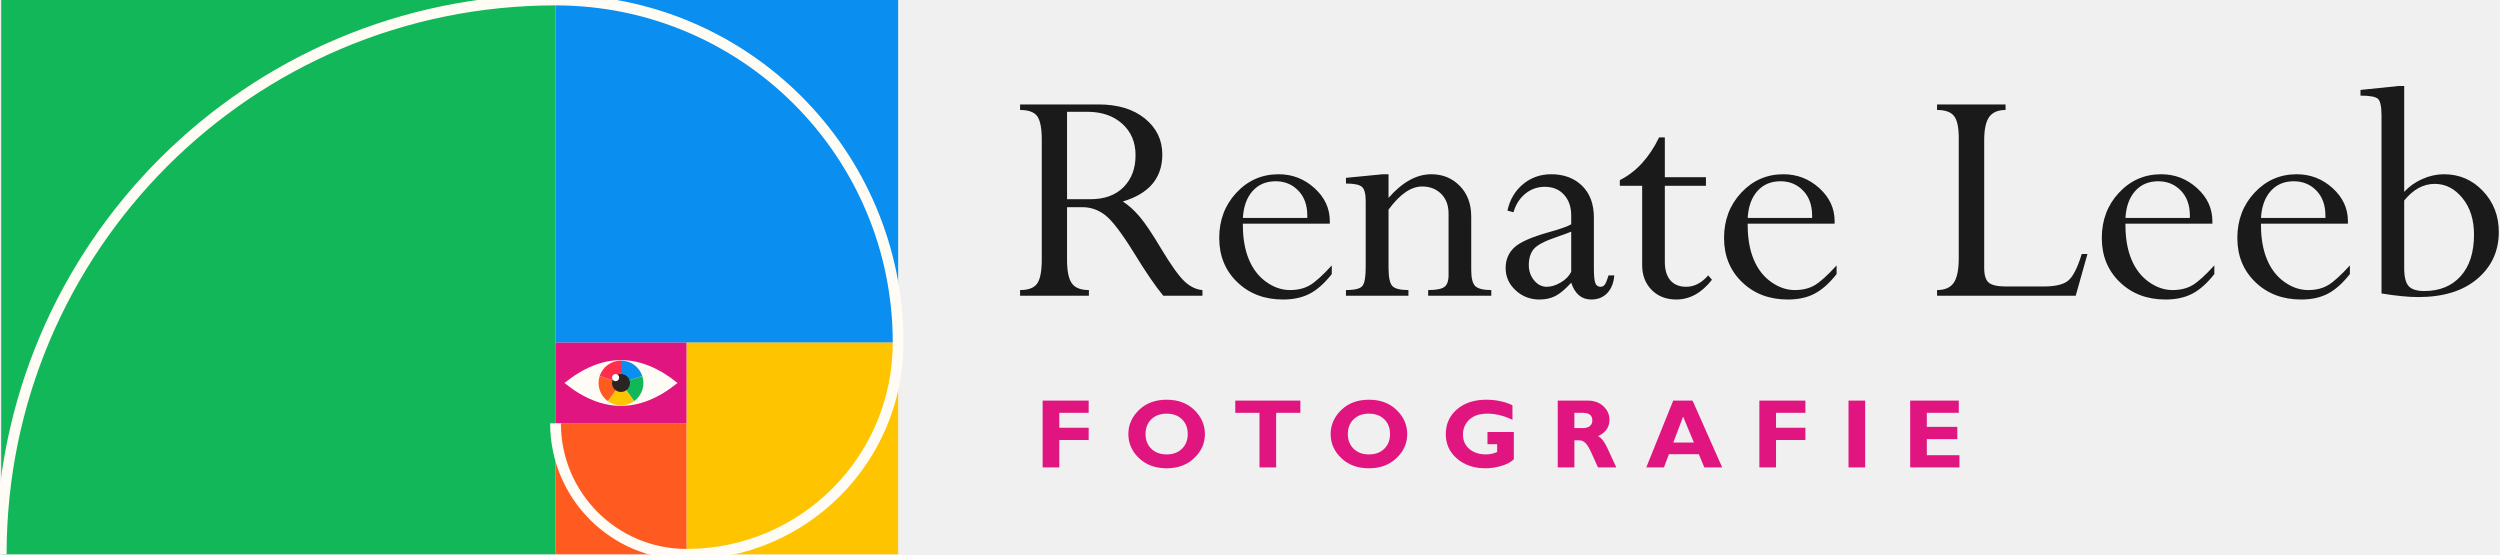
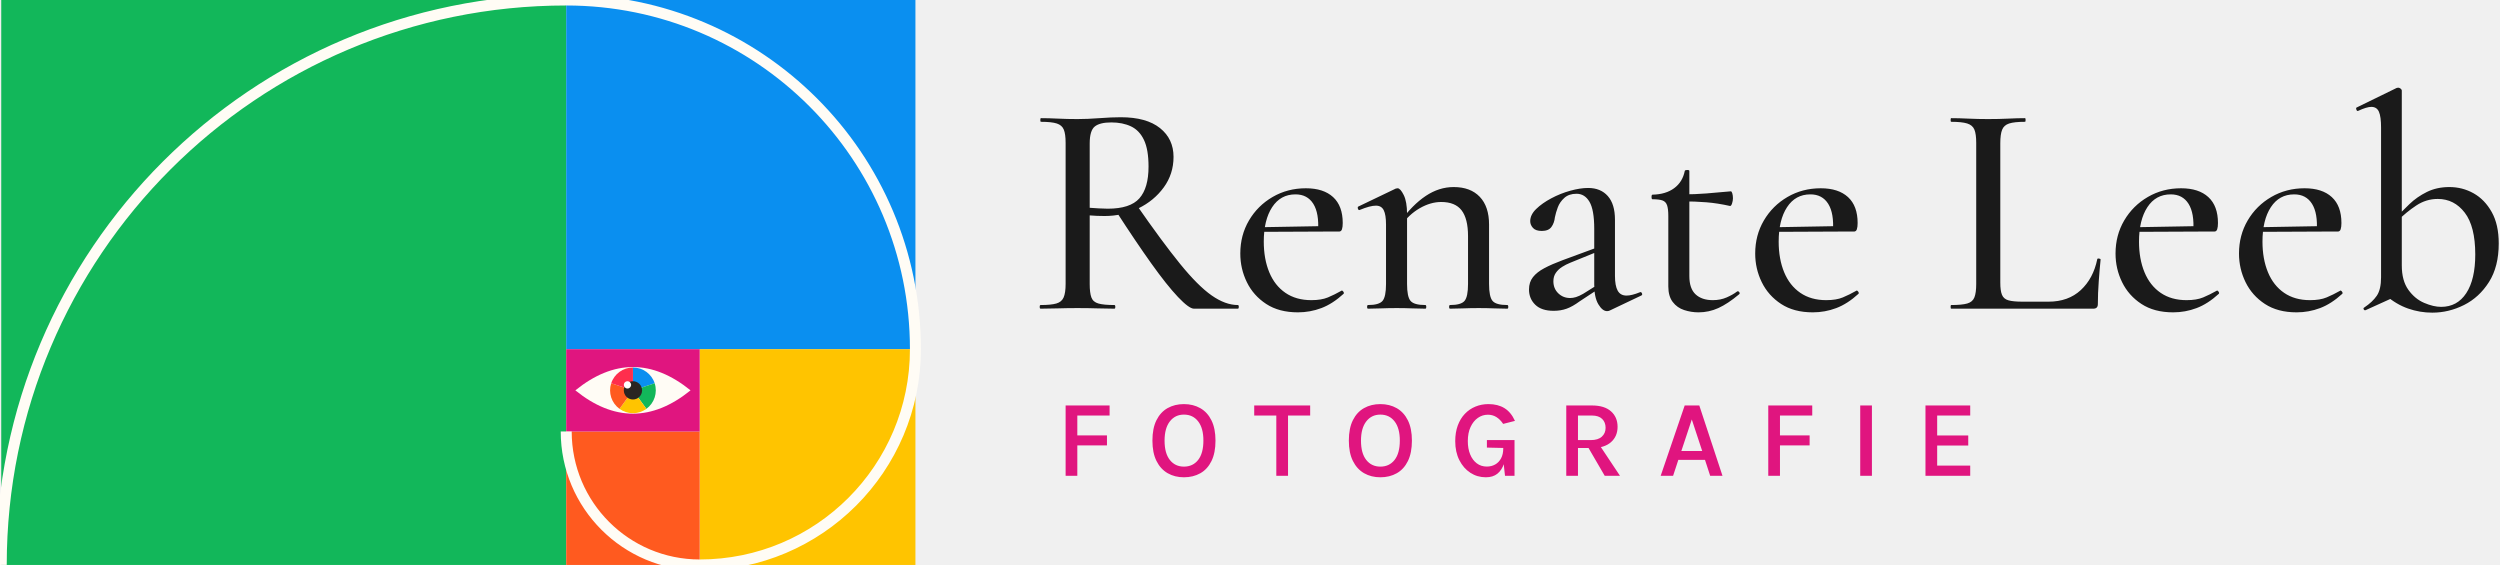
- <svg xmlns="http://www.w3.org/2000/svg" viewBox="0 0 1113.83 247.20" width="1114" height="247" role="img" aria-label="Renate Leeb Fotografie">
+ <svg xmlns="http://www.w3.org/2000/svg" viewBox="0 0 1092.79 247.20" width="1093" height="247" role="img" aria-label="Renate Leeb Fotografie">
  <g>
    <g transform="scale(4)">
      <rect width="61.8" height="61.8" fill="#12B75A" />
      <rect x="61.8" width="38.2" height="38.2" fill="#0A8FF0" />
      <rect x="76.4" y="38.2" width="23.6" height="23.6" fill="#FFC400" />
      <rect x="61.8" y="47.2" width="14.6" height="14.6" fill="#FF5A1F" />
      <rect x="61.8" y="38.2" width="14.6" height="9" fill="#E0157F" />
      <path d="M0 61.8A61.8 61.8 0 0 1 61.8 0A38.2 38.2 0 0 1 100 38.2A23.6 23.6 0 0 1 76.4 61.8A14.6 14.6 0 0 1 61.8 47.2" fill="none" stroke="#FFFCF5" stroke-width="1.2" />
      <path d="M62.8 42.7Q69.1 37.6 75.4 42.7Q69.1 47.8 62.8 42.7Z" fill="#FFFCF5" />
      <path d="M69.1 42.7L69.100 40.200A2.5 2.5 0 0 1 71.478 41.927Z" fill="#0A8FF0" />
      <path d="M69.1 42.7L71.478 41.927A2.5 2.5 0 0 1 70.569 44.723Z" fill="#12B75A" />
      <path d="M69.1 42.7L70.569 44.723A2.5 2.5 0 0 1 67.631 44.723Z" fill="#FFC400" />
      <path d="M69.1 42.7L67.631 44.723A2.5 2.5 0 0 1 66.722 41.927Z" fill="#FF5A1F" />
      <path d="M69.1 42.7L66.722 41.927A2.5 2.5 0 0 1 69.100 40.200Z" fill="#FF2E4D" />
      <circle cx="69.1" cy="42.7" r="1" fill="#2A2522" />
      <circle cx="68.5" cy="42.1" r="0.4" fill="#FFFFFF" />
    </g>
  </g>
-   <g transform="translate(454.38 38.36) scale(1.4897)">
-     <path transform="translate(-3.42 62.79)" d="M22.119 -26.514H17.48V-10.791Q17.48 -5.713 18.921 -3.711Q20.361 -1.709 24.023 -1.709V0.0H3.418V-1.709Q7.227 -1.709 8.569 -3.711Q9.912 -5.713 9.912 -10.791V-46.68Q9.912 -51.758 8.594 -53.687Q7.275 -55.615 3.418 -55.615V-57.275H26.904Q35.596 -57.275 40.796 -53.052Q45.996 -48.828 45.996 -42.285Q45.996 -31.738 34.18 -28.223Q36.768 -26.562 39.233 -23.657Q41.699 -20.752 45.703 -14.014Q50.195 -6.543 52.734 -4.224Q55.273 -1.904 58.008 -1.709V0.0H46.289Q42.676 -4.395 37.549 -12.793Q32.08 -21.631 28.979 -24.072Q25.879 -26.514 22.119 -26.514ZM23.486 -55.078H17.48V-28.906H24.512Q30.811 -28.906 34.399 -32.52Q37.988 -36.133 37.988 -42.09Q37.988 -47.9 34.009 -51.489Q30.029 -55.078 23.486 -55.078Z M96.729 -9.082V-6.494Q93.506 -2.393 90.161 -0.635Q86.816 1.123 82.129 1.123Q73.828 1.123 68.433 -4.077Q63.037 -9.277 63.037 -17.285Q63.037 -25.342 68.188 -30.859Q73.34 -36.377 80.811 -36.377Q86.963 -36.377 91.553 -32.227Q96.143 -28.076 96.143 -22.314V-21.582H70.117V-21.094Q70.117 -15.234 71.899 -10.913Q73.682 -6.592 77.1 -4.15Q80.518 -1.709 84.229 -1.709Q87.695 -1.709 90.161 -3.149Q92.627 -4.59 96.729 -9.082ZM70.117 -23.291H89.404V-23.975Q89.404 -28.711 86.694 -31.494Q83.984 -34.277 79.932 -34.277Q75.635 -34.277 73.022 -31.348Q70.41 -28.418 70.117 -23.291Z M113.721 -36.377V-29.297Q119.922 -36.377 126.514 -36.377Q131.641 -36.377 135.059 -32.886Q138.477 -29.395 138.477 -23.682V-7.715Q138.477 -4.053 139.697 -2.881Q140.918 -1.709 144.482 -1.709V0.0H125.586V-1.709Q129.102 -1.709 130.396 -2.612Q131.689 -3.516 131.689 -6.104V-24.609Q131.689 -28.32 129.468 -30.518Q127.246 -32.715 123.779 -32.715Q118.799 -32.715 113.721 -25.781V-8.496Q113.721 -4.102 114.868 -2.905Q116.016 -1.709 119.678 -1.709V0.0H100.977V-1.709Q105.029 -1.709 105.957 -3.003Q106.885 -4.297 106.885 -8.496V-28.418Q106.885 -31.592 105.762 -32.593Q104.639 -33.594 100.977 -33.594V-35.303L112.012 -36.377Z M158.887 1.123Q154.736 1.123 151.758 -1.636Q148.779 -4.395 148.779 -8.301Q148.779 -12.012 151.343 -14.429Q153.906 -16.846 161.768 -19.043Q166.699 -20.41 168.408 -21.387V-24.023Q168.408 -27.881 166.26 -30.249Q164.111 -32.617 160.498 -32.617Q157.227 -32.617 154.688 -30.566Q152.148 -28.516 151.123 -25.0L149.316 -25.488Q150.391 -30.42 153.979 -33.398Q157.568 -36.377 162.402 -36.377Q168.115 -36.377 171.655 -32.935Q175.195 -29.492 175.195 -23.389V-8.203Q175.195 -4.98 175.61 -3.833Q176.025 -2.686 177.197 -2.686Q177.979 -2.686 178.467 -3.345Q178.955 -4.004 179.59 -6.104H181.299Q181.055 -2.783 179.224 -0.83Q177.393 1.123 174.414 1.123Q170.068 1.123 168.408 -3.906Q165.771 -1.025 163.721 0.049Q161.67 1.123 158.887 1.123ZM168.408 -7.178V-19.189Q166.895 -18.555 164.014 -17.578Q158.691 -15.771 157.202 -13.989Q155.713 -12.207 155.713 -9.18Q155.713 -6.543 157.3 -4.614Q158.887 -2.686 161.084 -2.686Q163.086 -2.686 165.283 -3.979Q167.48 -5.273 168.408 -7.178Z M194.727 -47.412H196.436V-35.498H208.74V-32.91H196.436V-10.107Q196.436 -6.543 198.096 -4.614Q199.756 -2.686 202.832 -2.686Q206.445 -2.686 209.424 -6.104L210.547 -4.785Q205.908 1.123 199.854 1.123Q195.312 1.123 192.48 -1.758Q189.648 -4.639 189.648 -9.18V-32.91H182.959V-34.619Q190.283 -38.281 194.727 -47.412Z M247.852 -9.082V-6.494Q244.629 -2.393 241.284 -0.635Q237.939 1.123 233.252 1.123Q224.951 1.123 219.556 -4.077Q214.16 -9.277 214.16 -17.285Q214.16 -25.342 219.312 -30.859Q224.463 -36.377 231.934 -36.377Q238.086 -36.377 242.676 -32.227Q247.266 -28.076 247.266 -22.314V-21.582H221.24V-21.094Q221.24 -15.234 223.022 -10.913Q224.805 -6.592 228.223 -4.15Q231.641 -1.709 235.352 -1.709Q238.818 -1.709 241.284 -3.149Q243.75 -4.59 247.852 -9.082ZM221.24 -23.291H240.527V-23.975Q240.527 -28.711 237.817 -31.494Q235.107 -34.277 231.055 -34.277Q226.758 -34.277 224.146 -31.348Q221.533 -28.418 221.24 -23.291Z M321.24 -12.5H322.949L319.434 0.0H277.93V-1.709Q281.445 -1.709 282.935 -3.906Q284.424 -6.104 284.424 -11.279V-47.314Q284.424 -51.953 283.032 -53.784Q281.641 -55.615 277.93 -55.615V-57.275H298.438V-55.615Q295.02 -55.615 293.53 -53.516Q292.041 -51.416 292.041 -46.582V-8.301Q292.041 -5.127 293.384 -3.955Q294.727 -2.783 298.535 -2.783H309.912Q315.186 -2.783 317.285 -4.614Q319.385 -6.445 321.24 -12.5Z M360.938 -9.082V-6.494Q357.715 -2.393 354.37 -0.635Q351.025 1.123 346.338 1.123Q338.037 1.123 332.642 -4.077Q327.246 -9.277 327.246 -17.285Q327.246 -25.342 332.397 -30.859Q337.549 -36.377 345.02 -36.377Q351.172 -36.377 355.762 -32.227Q360.352 -28.076 360.352 -22.314V-21.582H334.326V-21.094Q334.326 -15.234 336.108 -10.913Q337.891 -6.592 341.309 -4.15Q344.727 -1.709 348.438 -1.709Q351.904 -1.709 354.37 -3.149Q356.836 -4.59 360.938 -9.082ZM334.326 -23.291H353.613V-23.975Q353.613 -28.711 350.903 -31.494Q348.193 -34.277 344.141 -34.277Q339.844 -34.277 337.231 -31.348Q334.619 -28.418 334.326 -23.291Z M401.514 -9.082V-6.494Q398.291 -2.393 394.946 -0.635Q391.602 1.123 386.914 1.123Q378.613 1.123 373.218 -4.077Q367.822 -9.277 367.822 -17.285Q367.822 -25.342 372.974 -30.859Q378.125 -36.377 385.596 -36.377Q391.748 -36.377 396.338 -32.227Q400.928 -28.076 400.928 -22.314V-21.582H374.902V-21.094Q374.902 -15.234 376.685 -10.913Q378.467 -6.592 381.885 -4.15Q385.303 -1.709 389.014 -1.709Q392.48 -1.709 394.946 -3.149Q397.412 -4.59 401.514 -9.082ZM374.902 -23.291H394.189V-23.975Q394.189 -28.711 391.479 -31.494Q388.77 -34.277 384.717 -34.277Q380.42 -34.277 377.808 -31.348Q375.195 -28.418 374.902 -23.291Z M416.064 -62.793H417.773V-31.104Q420.02 -33.545 423.218 -34.961Q426.416 -36.377 429.688 -36.377Q436.572 -36.377 441.333 -31.372Q446.094 -26.367 446.094 -19.092Q446.094 -10.547 439.673 -5.078Q433.252 0.391 421.973 0.391Q417.578 0.391 410.986 -0.684V-53.809Q410.986 -57.959 409.937 -58.936Q408.887 -59.912 404.688 -59.912V-61.621ZM417.773 -28.516V-8.301Q417.773 -4.346 419.116 -2.881Q420.459 -1.416 423.779 -1.416Q430.664 -1.416 434.668 -5.859Q438.672 -10.303 438.672 -18.311Q438.672 -25.0 435.205 -29.248Q431.738 -33.496 426.904 -33.496Q421.826 -33.496 417.773 -28.516Z" fill="#1A1A1A" />
-     <path transform="translate(4.52 114.18)" d="M16.014 -20.011V-16.344H7.219V-11.875H16.014V-8.208H7.219V0.0H2.235V-20.011Z M39.368 -20.269Q44.482 -20.269 47.648 -17.182Q50.813 -14.095 50.813 -9.998Q50.813 -5.844 47.605 -2.793Q44.396 0.258 39.368 0.258Q34.283 0.258 31.089 -2.779Q27.895 -5.816 27.895 -9.998Q27.895 -14.109 31.068 -17.189Q34.24 -20.269 39.368 -20.269ZM39.368 -3.896Q42.205 -3.896 43.938 -5.579Q45.671 -7.262 45.671 -9.998Q45.671 -12.748 43.938 -14.424Q42.205 -16.1 39.368 -16.1Q36.518 -16.1 34.778 -14.424Q33.037 -12.748 33.037 -9.998Q33.037 -7.262 34.778 -5.579Q36.518 -3.896 39.368 -3.896Z M79.381 -20.011V-16.344H72.133V0.0H67.149V-16.344H59.901V-20.011Z M99.928 -20.269Q105.042 -20.269 108.207 -17.182Q111.373 -14.095 111.373 -9.998Q111.373 -5.844 108.164 -2.793Q104.956 0.258 99.928 0.258Q94.843 0.258 91.649 -2.779Q88.454 -5.816 88.454 -9.998Q88.454 -14.109 91.627 -17.189Q94.8 -20.269 99.928 -20.269ZM99.928 -3.896Q102.764 -3.896 104.497 -5.579Q106.231 -7.262 106.231 -9.998Q106.231 -12.748 104.497 -14.424Q102.764 -16.1 99.928 -16.1Q97.078 -16.1 95.337 -14.424Q93.597 -12.748 93.597 -9.998Q93.597 -7.262 95.337 -5.579Q97.078 -3.896 99.928 -3.896Z M142.877 -18.621V-14.253Q139.053 -16.1 135.4 -16.1Q131.877 -16.1 129.971 -14.324Q128.066 -12.548 128.066 -9.798Q128.066 -7.162 129.971 -5.529Q131.877 -3.896 134.985 -3.896Q136.632 -3.896 138.294 -4.612V-6.947H135.4V-10.614H143.293V-2.435Q142.104 -1.246 139.676 -0.494Q137.248 0.258 134.87 0.258Q129.642 0.258 126.283 -2.628Q122.924 -5.515 122.924 -9.97Q122.924 -14.525 126.283 -17.397Q129.642 -20.269 134.985 -20.269Q139.397 -20.269 142.877 -18.621Z M156.434 -20.011H165.372Q168.28 -20.011 170.099 -18.328Q171.918 -16.645 171.918 -14.253Q171.918 -10.944 168.48 -9.354Q169.999 -8.68 171.352 -5.672Q172.706 -2.664 173.967 0.0H168.48Q167.993 -0.988 166.783 -3.767Q165.573 -6.546 164.706 -7.334Q163.839 -8.122 162.851 -8.122H161.419V0.0H156.434ZM161.419 -16.344V-11.789H164.054Q165.315 -11.789 166.053 -12.383Q166.79 -12.978 166.79 -14.081Q166.79 -16.344 163.94 -16.344Z M196.791 -20.011 205.672 0.0H200.314L198.667 -3.953H189.715L188.225 0.0H182.939L191.004 -20.011ZM197.192 -7.449 193.969 -15.227 191.032 -7.449Z M230.573 -20.011V-16.344H221.778V-11.875H230.573V-8.208H221.778V0.0H216.793V-20.011Z M248.469 -20.011V0.0H243.484V-20.011Z M276.694 -3.667V0.0H261.94V-20.011H276.493V-16.344H266.924V-12.147H276.049V-8.48H266.924V-3.667Z" fill="#E0157F" />
+   <g transform="translate(454.38 38.36) scale(1.3339)">
+     <path transform="translate(-4.00 72.50)" d="M54.6 0.0Q53.0 0.0 49.35 -3.85Q45.7 -7.7 40.6 -14.85Q35.5 -22.0 29.1 -31.9L35.8 -34.0Q44.2 -21.9 50.05 -14.7Q55.9 -7.5 60.4 -4.35Q64.9 -1.2 69.0 -1.2Q69.3 -1.2 69.3 -0.6Q69.3 0.0 69.0 0.0Q63.4 0.0 59.85 0.0Q56.3 0.0 54.6 0.0ZM30.6 -62.8Q39.0 -62.8 43.45 -59.25Q47.9 -55.7 47.9 -49.8Q47.9 -44.2 44.7 -39.8Q41.5 -35.4 36.35 -32.9Q31.2 -30.4 25.3 -30.4Q24.1 -30.4 22.8 -30.45Q21.5 -30.5 20.4 -30.6V-8.1Q20.4 -5.2 20.95 -3.7Q21.5 -2.2 23.25 -1.7Q25.0 -1.2 28.5 -1.2Q28.8 -1.2 28.8 -0.6Q28.8 0.0 28.5 0.0Q26.0 0.0 23.0 -0.1Q20.0 -0.2 16.4 -0.2Q13.0 -0.2 9.9 -0.1Q6.8 0.0 4.3 0.0Q4.0 0.0 4.0 -0.6Q4.0 -1.2 4.3 -1.2Q7.7 -1.2 9.45 -1.7Q11.2 -2.2 11.85 -3.7Q12.5 -5.2 12.5 -8.1V-54.4Q12.5 -57.3 11.9 -58.75Q11.3 -60.2 9.6 -60.75Q7.9 -61.3 4.4 -61.3Q4.2 -61.3 4.2 -61.9Q4.2 -62.5 4.4 -62.5Q6.9 -62.5 9.95 -62.35Q13.0 -62.2 16.4 -62.2Q19.6 -62.2 23.6 -62.5Q27.6 -62.8 30.6 -62.8ZM39.7 -46.6Q39.7 -52.2 38.2 -55.35Q36.7 -58.5 33.95 -59.8Q31.2 -61.1 27.5 -61.1Q23.7 -61.1 22.05 -59.75Q20.4 -58.4 20.4 -54.2V-33.1Q21.8 -33.0 23.45 -32.9Q25.1 -32.8 26.3 -32.8Q33.7 -32.8 36.7 -36.2Q39.7 -39.6 39.7 -46.6Z M88.7 1.2Q82.5 1.2 78.3 -1.55Q74.1 -4.3 71.95 -8.7Q69.8 -13.1 69.8 -18.1Q69.8 -24.1 72.65 -28.95Q75.5 -33.8 80.4 -36.65Q85.3 -39.5 91.3 -39.5Q97.1 -39.5 100.25 -36.6Q103.4 -33.7 103.4 -28.1Q103.4 -26.8 103.15 -26.05Q102.9 -25.3 102.2 -25.3H95.3Q95.7 -31.3 93.75 -34.4Q91.8 -37.5 87.9 -37.5Q83.0 -37.5 80.25 -33.3Q77.5 -29.1 77.5 -22.0Q77.5 -16.3 79.3 -11.95Q81.1 -7.6 84.6 -5.2Q88.1 -2.8 93.1 -2.8Q96.4 -2.8 98.55 -3.7Q100.7 -4.6 103.0 -5.9Q103.2 -6.1 103.55 -5.65Q103.9 -5.2 103.7 -4.9Q100.1 -1.6 96.4 -0.2Q92.7 1.2 88.7 1.2ZM75.2 -25.2 75.1 -26.7 97.5 -27.1V-25.3Z M138.6 0.0Q138.3 0.0 138.3 -0.6Q138.3 -1.2 138.6 -1.2Q142.2 -1.2 143.35 -2.55Q144.5 -3.9 144.5 -8.1V-23.8Q144.5 -29.5 142.4 -32.25Q140.3 -35.0 135.7 -35.0Q132.2 -35.0 128.65 -32.95Q125.1 -30.9 122.6 -27.3L122.2 -28.5Q126.3 -34.1 130.65 -37.0Q135.0 -39.9 139.8 -39.9Q145.3 -39.9 148.35 -36.7Q151.4 -33.5 151.4 -27.6V-8.1Q151.4 -3.9 152.55 -2.55Q153.7 -1.2 157.4 -1.2Q157.7 -1.2 157.7 -0.6Q157.7 0.0 157.4 0.0Q155.5 0.0 153.1 -0.1Q150.7 -0.2 148.0 -0.2Q145.3 -0.2 142.85 -0.1Q140.4 0.0 138.6 0.0ZM111.7 0.0Q111.4 0.0 111.4 -0.6Q111.4 -1.2 111.7 -1.2Q115.3 -1.2 116.45 -2.55Q117.6 -3.9 117.6 -8.1V-27.6Q117.6 -30.8 116.85 -32.3Q116.1 -33.8 114.3 -33.8Q113.3 -33.8 112.0 -33.45Q110.7 -33.1 109.0 -32.4Q108.6 -32.2 108.4 -32.75Q108.2 -33.3 108.5 -33.5L120.8 -39.4Q121.2 -39.5 121.4 -39.5Q122.3 -39.5 123.4 -37.3Q124.5 -35.1 124.5 -31.0V-8.1Q124.5 -3.9 125.65 -2.55Q126.8 -1.2 130.5 -1.2Q130.8 -1.2 130.8 -0.6Q130.8 0.0 130.5 0.0Q128.6 0.0 126.2 -0.1Q123.8 -0.2 121.1 -0.2Q118.4 -0.2 115.95 -0.1Q113.5 0.0 111.7 0.0Z M191.0 0.6Q190.6 0.8 190.1 0.8Q188.6 0.8 187.25 -1.45Q185.9 -3.7 185.9 -7.9V-26.2Q185.9 -32.4 184.35 -35.05Q182.8 -37.7 180.1 -37.7Q177.6 -37.7 176.1 -36.35Q174.6 -35.0 173.95 -33.25Q173.3 -31.5 173.0 -30.0Q172.8 -28.1 171.85 -26.8Q170.9 -25.5 168.7 -25.5Q166.7 -25.5 165.8 -26.5Q164.9 -27.5 164.9 -28.7Q164.9 -30.8 166.85 -32.7Q168.8 -34.6 171.8 -36.2Q174.8 -37.8 178.05 -38.7Q181.3 -39.6 183.9 -39.6Q188.0 -39.6 190.35 -36.95Q192.7 -34.3 192.7 -29.2V-10.8Q192.7 -7.5 193.6 -5.9Q194.5 -4.3 196.5 -4.3Q198.2 -4.3 200.9 -5.4Q201.3 -5.6 201.55 -5.05Q201.8 -4.5 201.3 -4.3ZM172.6 0.7Q168.6 0.7 166.55 -1.3Q164.5 -3.3 164.5 -6.3Q164.5 -8.7 165.8 -10.35Q167.1 -12.0 169.55 -13.3Q172.0 -14.6 175.5 -15.9L186.9 -20.1L187.2 -18.8L178.1 -15.1Q176.6 -14.5 175.35 -13.7Q174.1 -12.9 173.3 -11.75Q172.5 -10.6 172.5 -9.0Q172.5 -6.6 174.1 -5.05Q175.7 -3.5 178.0 -3.5Q178.9 -3.5 179.9 -3.8Q180.9 -4.1 182.3 -4.9L188.2 -8.6L188.4 -7.2L181.1 -2.4Q178.8 -0.7 176.85 0.0Q174.9 0.7 172.6 0.7Z M220.1 1.2Q217.7 1.2 215.4 0.45Q213.1 -0.3 211.65 -2.2Q210.2 -4.1 210.2 -7.3V-30.4Q210.2 -32.7 209.8 -33.9Q209.4 -35.1 208.3 -35.5Q207.2 -35.9 205.0 -35.9Q204.7 -35.9 204.7 -36.65Q204.7 -37.4 205.0 -37.4Q209.4 -37.5 212.15 -39.55Q214.9 -41.6 215.6 -45.2Q215.7 -45.5 216.4 -45.5Q217.1 -45.5 217.1 -45.2V-10.7Q217.1 -6.6 219.15 -4.7Q221.2 -2.8 224.8 -2.8Q227.3 -2.8 229.35 -3.7Q231.4 -4.6 232.7 -5.6Q233.1 -5.9 233.45 -5.45Q233.8 -5.0 233.4 -4.7Q229.7 -1.6 226.6 -0.2Q223.5 1.2 220.1 1.2ZM230.4 -33.7Q226.4 -34.6 222.7 -34.9Q219.0 -35.2 214.9 -35.2V-37.5Q218.9 -37.5 222.65 -37.8Q226.4 -38.1 230.7 -38.5Q231.0 -38.5 231.2 -37.8Q231.4 -37.1 231.4 -36.2Q231.4 -35.4 231.1 -34.5Q230.8 -33.6 230.4 -33.7Z M257.6 1.2Q251.4 1.2 247.2 -1.55Q243 -4.3 240.85 -8.7Q238.7 -13.1 238.7 -18.1Q238.7 -24.1 241.55 -28.95Q244.4 -33.8 249.3 -36.65Q254.2 -39.5 260.2 -39.5Q266.0 -39.5 269.15 -36.6Q272.3 -33.7 272.3 -28.1Q272.3 -26.8 272.05 -26.05Q271.8 -25.3 271.1 -25.3H264.2Q264.6 -31.3 262.65 -34.4Q260.7 -37.5 256.8 -37.5Q251.9 -37.5 249.15 -33.3Q246.4 -29.1 246.4 -22.0Q246.4 -16.3 248.2 -11.95Q250 -7.6 253.5 -5.2Q257.0 -2.8 262.0 -2.8Q265.3 -2.8 267.45 -3.7Q269.6 -4.6 271.9 -5.9Q272.1 -6.1 272.45 -5.65Q272.8 -5.2 272.6 -4.9Q269.0 -1.6 265.3 -0.2Q261.6 1.2 257.6 1.2ZM244.1 -25.2 244 -26.7 266.4 -27.1V-25.3Z M319.1 -54.3V-8.5Q319.1 -5.9 319.65 -4.55Q320.2 -3.2 321.75 -2.75Q323.3 -2.3 326.4 -2.3H334.9Q341.4 -2.3 345.5 -6.1Q349.6 -9.9 350.9 -16.2Q350.9 -16.5 351.45 -16.45Q352.0 -16.4 352.0 -16.1Q351.7 -13.2 351.4 -9.1Q351.1 -5.0 351.1 -1.5Q351.1 0.0 349.6 0.0H303.0Q302.8 0.0 302.8 -0.6Q302.8 -1.2 303.0 -1.2Q306.5 -1.2 308.25 -1.7Q310.0 -2.2 310.6 -3.7Q311.2 -5.2 311.2 -8.1V-54.4Q311.2 -57.3 310.6 -58.75Q310.0 -60.2 308.25 -60.75Q306.5 -61.3 303.0 -61.3Q302.8 -61.3 302.8 -61.9Q302.8 -62.5 303.0 -62.5Q305.4 -62.5 308.55 -62.35Q311.7 -62.2 315.1 -62.2Q318.7 -62.2 321.75 -62.35Q324.8 -62.5 327.2 -62.5Q327.4 -62.5 327.4 -61.9Q327.4 -61.3 327.2 -61.3Q323.7 -61.3 322.0 -60.75Q320.3 -60.2 319.7 -58.7Q319.1 -57.2 319.1 -54.3Z M375.8 1.2Q369.6 1.2 365.4 -1.55Q361.2 -4.3 359.05 -8.7Q356.9 -13.1 356.9 -18.1Q356.9 -24.1 359.75 -28.95Q362.6 -33.8 367.5 -36.65Q372.4 -39.5 378.4 -39.5Q384.2 -39.5 387.35 -36.6Q390.5 -33.7 390.5 -28.1Q390.5 -26.8 390.25 -26.05Q390.0 -25.3 389.3 -25.3H382.4Q382.8 -31.3 380.85 -34.4Q378.9 -37.5 375.0 -37.5Q370.1 -37.5 367.35 -33.3Q364.6 -29.1 364.6 -22.0Q364.6 -16.3 366.4 -11.95Q368.2 -7.6 371.7 -5.2Q375.2 -2.8 380.2 -2.8Q383.5 -2.8 385.65 -3.7Q387.8 -4.6 390.1 -5.9Q390.3 -6.1 390.65 -5.65Q391.0 -5.2 390.8 -4.9Q387.2 -1.6 383.5 -0.2Q379.8 1.2 375.8 1.2ZM362.3 -25.2 362.2 -26.7 384.6 -27.1V-25.3Z M416.3 1.2Q410.1 1.2 405.9 -1.55Q401.7 -4.3 399.55 -8.7Q397.4 -13.1 397.4 -18.1Q397.4 -24.1 400.25 -28.95Q403.1 -33.8 408.0 -36.65Q412.9 -39.5 418.9 -39.5Q424.7 -39.5 427.85 -36.6Q431.0 -33.7 431.0 -28.1Q431.0 -26.8 430.75 -26.05Q430.5 -25.3 429.8 -25.3H422.9Q423.3 -31.3 421.35 -34.4Q419.4 -37.5 415.5 -37.5Q410.6 -37.5 407.85 -33.3Q405.1 -29.1 405.1 -22.0Q405.1 -16.3 406.9 -11.95Q408.7 -7.6 412.2 -5.2Q415.7 -2.8 420.7 -2.8Q424.0 -2.8 426.15 -3.7Q428.3 -4.6 430.6 -5.9Q430.8 -6.1 431.15 -5.65Q431.5 -5.2 431.3 -4.9Q427.7 -1.6 424.0 -0.2Q420.3 1.2 416.3 1.2ZM402.8 -25.2 402.7 -26.7 425.1 -27.1V-25.3Z M460.8 1.3Q456.7 1.3 452.85 -0.05Q449.0 -1.4 445.5 -4.4L450.8 -14.2Q450.8 -9.2 452.95 -6.2Q455.1 -3.2 458.15 -1.9Q461.2 -0.6 463.7 -0.6Q469.0 -0.6 471.95 -5.1Q474.9 -9.6 474.9 -17.8Q474.9 -27.0 471.45 -31.5Q468.0 -36.0 462.6 -36.0Q458.8 -36.0 455.55 -33.85Q452.3 -31.7 449.5 -28.9L448.7 -29.6Q450.8 -31.9 453.3 -34.3Q455.8 -36.7 459.05 -38.3Q462.3 -39.9 466.4 -39.9Q470.7 -39.9 474.35 -37.85Q478.0 -35.8 480.3 -31.7Q482.6 -27.6 482.6 -21.4Q482.6 -13.8 479.4 -8.75Q476.2 -3.7 471.2 -1.2Q466.2 1.3 460.8 1.3ZM438.9 0.5Q438.5 0.6 438.3 0.2Q438.1 -0.2 438.5 -0.4Q441.2 -2.2 442.6 -4.25Q444.0 -6.3 444.0 -10.3V-59.4Q444.0 -63.0 443.3 -64.6Q442.6 -66.2 440.8 -66.2Q439.3 -66.2 436.5 -64.9Q436.1 -64.7 435.9 -65.3Q435.7 -65.9 436.0 -66.0L449.1 -72.4Q449.4 -72.5 449.6 -72.5Q450.0 -72.5 450.4 -72.2Q450.8 -71.9 450.8 -71.5V-4.9Z" fill="#1A1A1A" />
+     <path transform="translate(5.09 127.32)" d="M3.409 0.0V-23.074H17.835V-19.773H7.249V-13.259H16.974V-9.976H7.249V0.0Z M42.219 0.484Q39.204 0.484 36.872 -0.861Q34.539 -2.207 33.211 -4.88Q31.884 -7.554 31.884 -11.537Q31.884 -15.592 33.211 -18.247Q34.539 -20.903 36.872 -22.213Q39.204 -23.523 42.219 -23.523Q45.251 -23.523 47.592 -22.186Q49.934 -20.849 51.253 -18.185Q52.571 -15.52 52.571 -11.537Q52.571 -7.518 51.253 -4.835Q49.934 -2.153 47.592 -0.834Q45.251 0.484 42.219 0.484ZM42.219 -3.014Q45.161 -3.014 46.884 -5.212Q48.606 -7.41 48.606 -11.573Q48.606 -15.628 46.884 -17.853Q45.161 -20.078 42.219 -20.078Q39.33 -20.078 37.598 -17.844Q35.867 -15.61 35.867 -11.537Q35.867 -7.392 37.598 -5.203Q39.33 -3.014 42.219 -3.014Z M65.275 -19.773V-23.074H83.63V-19.773H75.502L76.363 -20.652V0.0H72.523V-20.652L73.385 -19.773Z M106.65 0.484Q103.636 0.484 101.303 -0.861Q98.97 -2.207 97.643 -4.88Q96.315 -7.554 96.315 -11.537Q96.315 -15.592 97.643 -18.247Q98.97 -20.903 101.303 -22.213Q103.636 -23.523 106.65 -23.523Q109.682 -23.523 112.024 -22.186Q114.365 -20.849 115.684 -18.185Q117.003 -15.52 117.003 -11.537Q117.003 -7.518 115.684 -4.835Q114.365 -2.153 112.024 -0.834Q109.682 0.484 106.65 0.484ZM106.65 -3.014Q109.592 -3.014 111.315 -5.212Q113.037 -7.41 113.037 -11.573Q113.037 -15.628 111.315 -17.853Q109.592 -20.078 106.65 -20.078Q103.761 -20.078 102.03 -17.844Q100.298 -15.61 100.298 -11.537Q100.298 -7.392 102.03 -5.203Q103.761 -3.014 106.65 -3.014Z M141.261 0.484Q138.444 0.484 136.174 -0.996Q133.904 -2.476 132.559 -5.141Q131.213 -7.805 131.213 -11.376Q131.213 -14.246 132.047 -16.507Q132.882 -18.768 134.371 -20.329Q135.86 -21.89 137.843 -22.706Q139.825 -23.523 142.122 -23.523Q145.208 -23.523 147.361 -22.195Q149.514 -20.867 150.806 -18.014L146.931 -17.027Q145.944 -18.517 144.697 -19.279Q143.45 -20.042 141.925 -20.042Q140.13 -20.042 138.632 -18.992Q137.134 -17.942 136.237 -16.005Q135.34 -14.067 135.34 -11.376Q135.34 -8.899 136.111 -7.024Q136.883 -5.149 138.282 -4.091Q139.682 -3.032 141.566 -3.032Q143.109 -3.032 144.329 -3.723Q145.549 -4.414 146.258 -5.751Q146.966 -7.087 146.966 -9.007H147.882Q147.882 -6.118 147.191 -3.983Q146.5 -1.848 145.038 -0.682Q143.575 0.484 141.261 0.484ZM147.541 0.0 146.966 -5.185V-9.133L141.602 -9.258V-11.734H150.663V0.0Z M167.636 0.0V-23.074H176.051Q180.142 -23.074 182.304 -21.154Q184.466 -19.234 184.466 -16.076Q184.466 -12.954 182.304 -11.035Q180.142 -9.115 176.051 -9.115H171.476V0.0ZM180.25 0.0 174.006 -10.73H178.115L185.256 0.0ZM171.476 -11.716H175.674Q178.061 -11.716 179.299 -12.838Q180.537 -13.959 180.537 -15.736Q180.537 -17.566 179.397 -18.669Q178.258 -19.773 176.051 -19.773H171.476Z M198.605 0.0 206.482 -23.074H211.272L218.88 0.0H214.843L213.138 -5.239H204.4L202.678 0.0ZM205.387 -8.146H212.223L208.814 -18.481Z M233.898 0.0V-23.074H248.323V-19.773H237.737V-13.259H247.462V-9.976H237.737V0.0Z M264.059 0.0V-23.074H267.899V0.0Z M285.464 0.0V-23.074H300.141V-19.773H289.304V-13.242H299.495V-9.922H289.304V-3.355H300.141V0.0Z" fill="#E0157F" />
  </g>
</svg>
